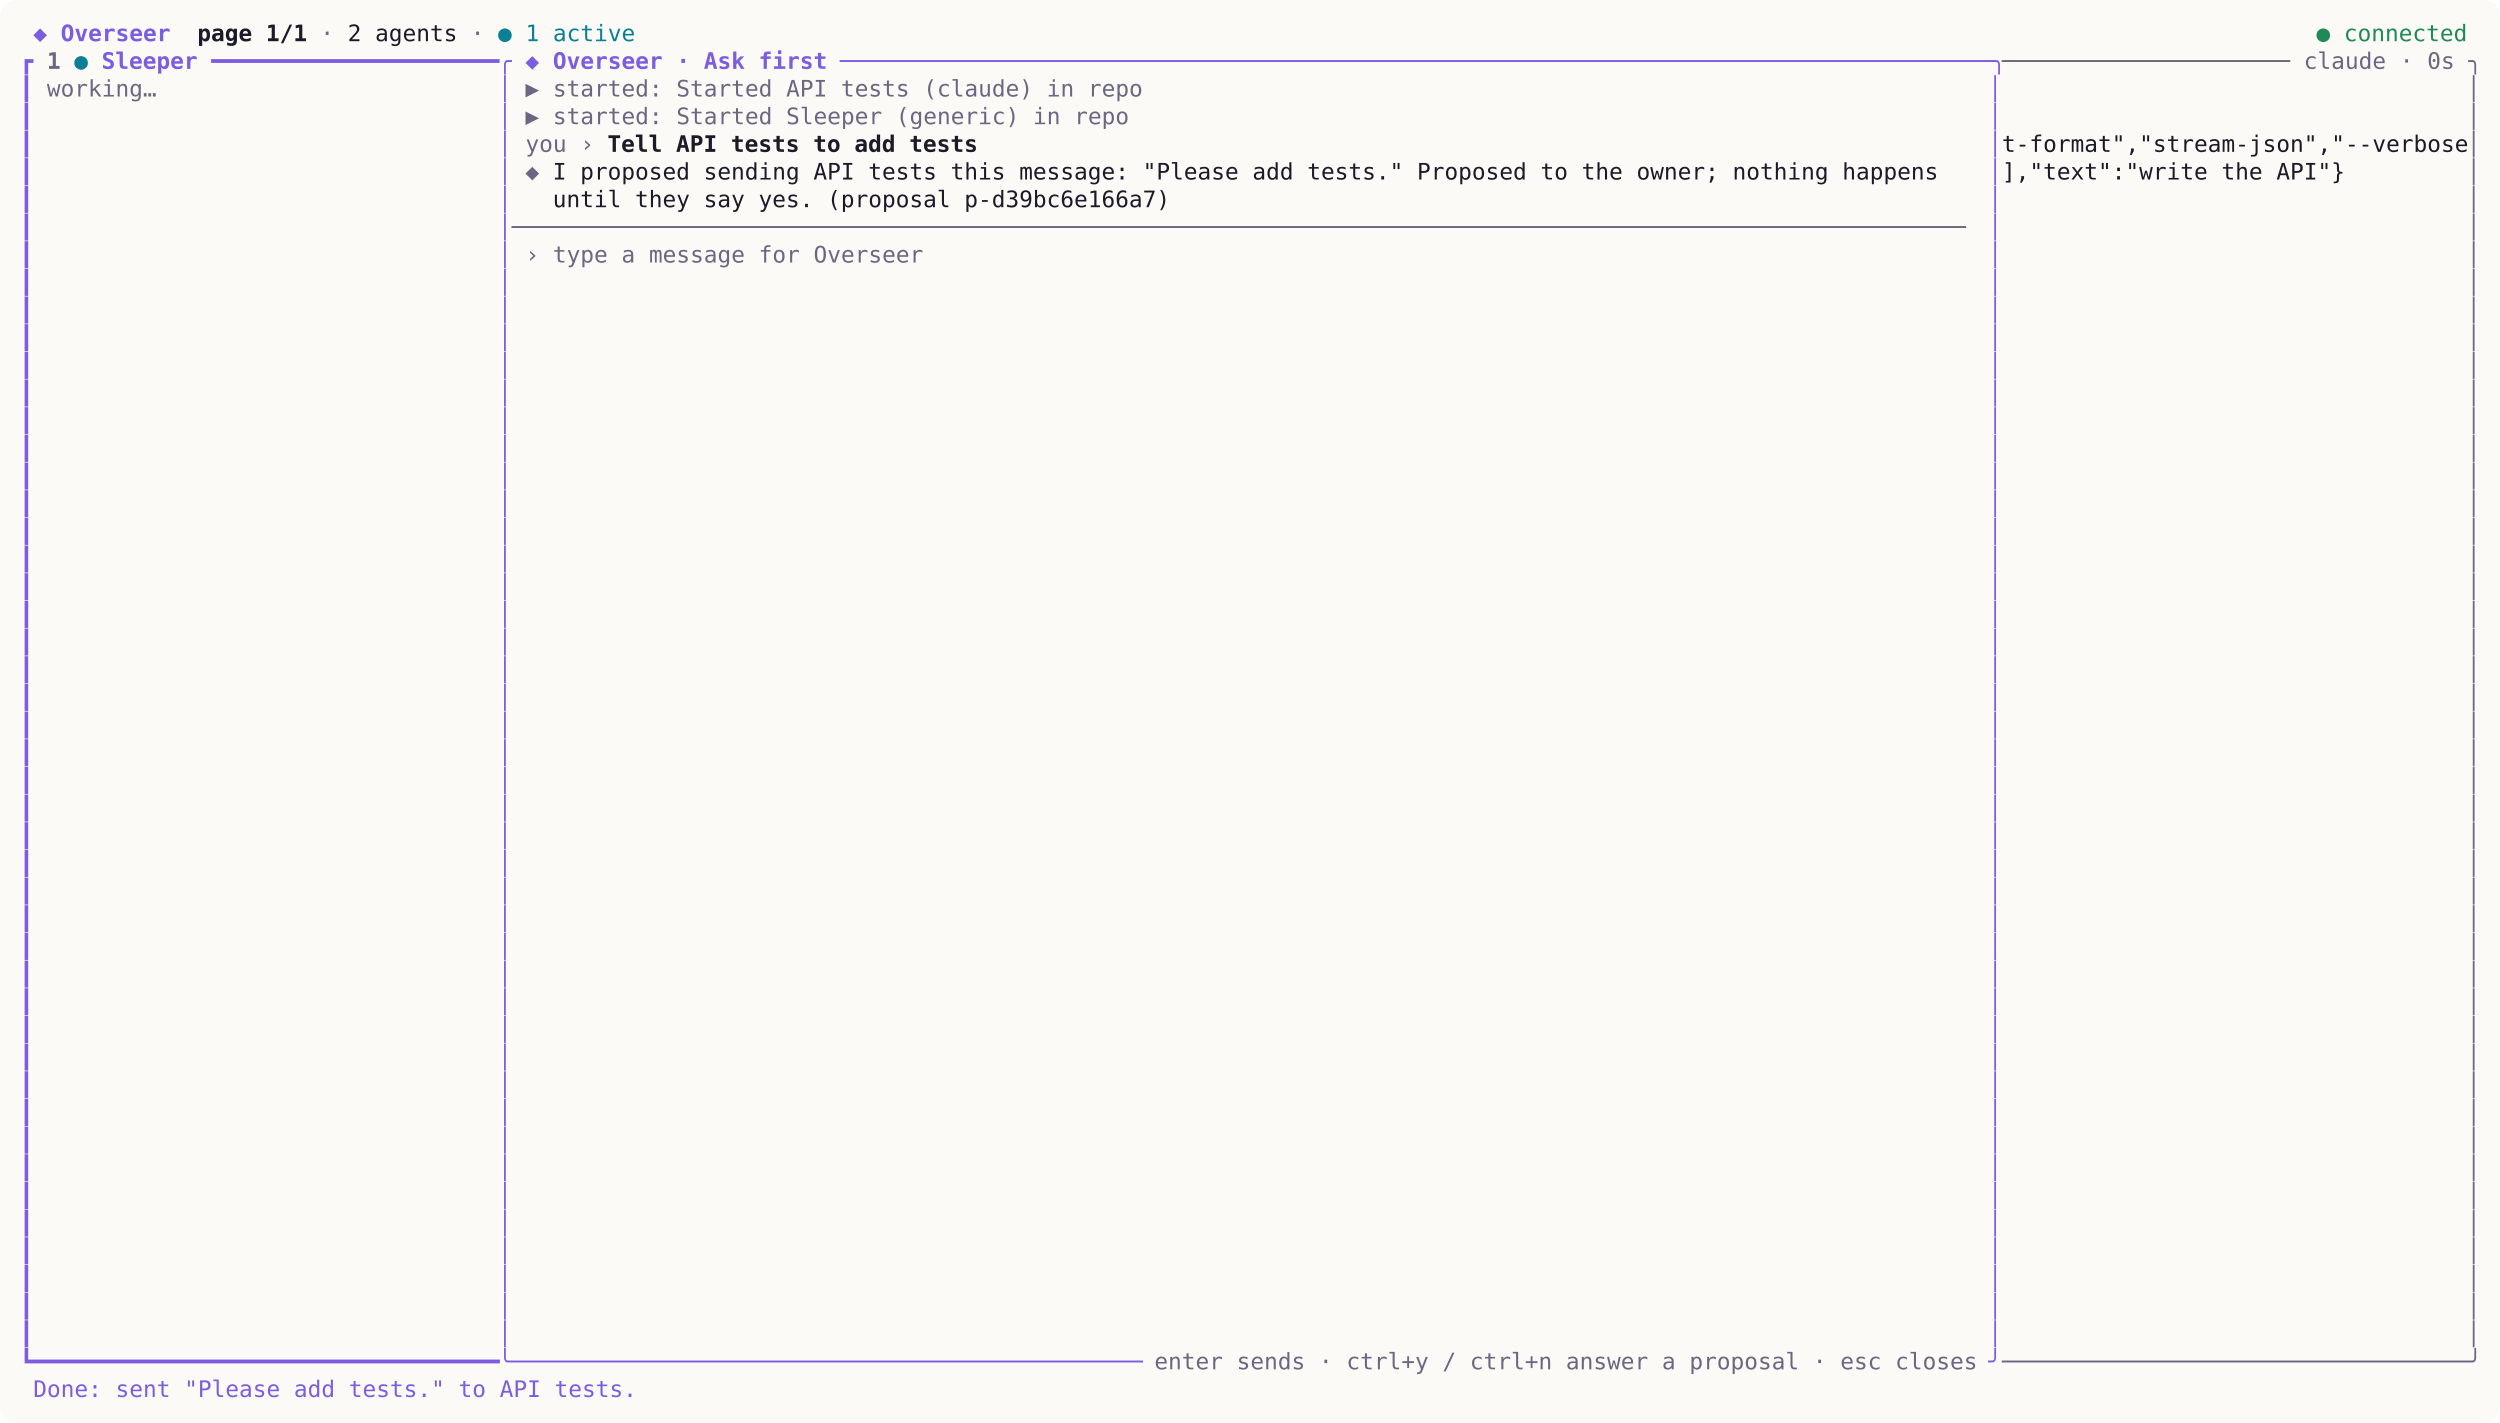
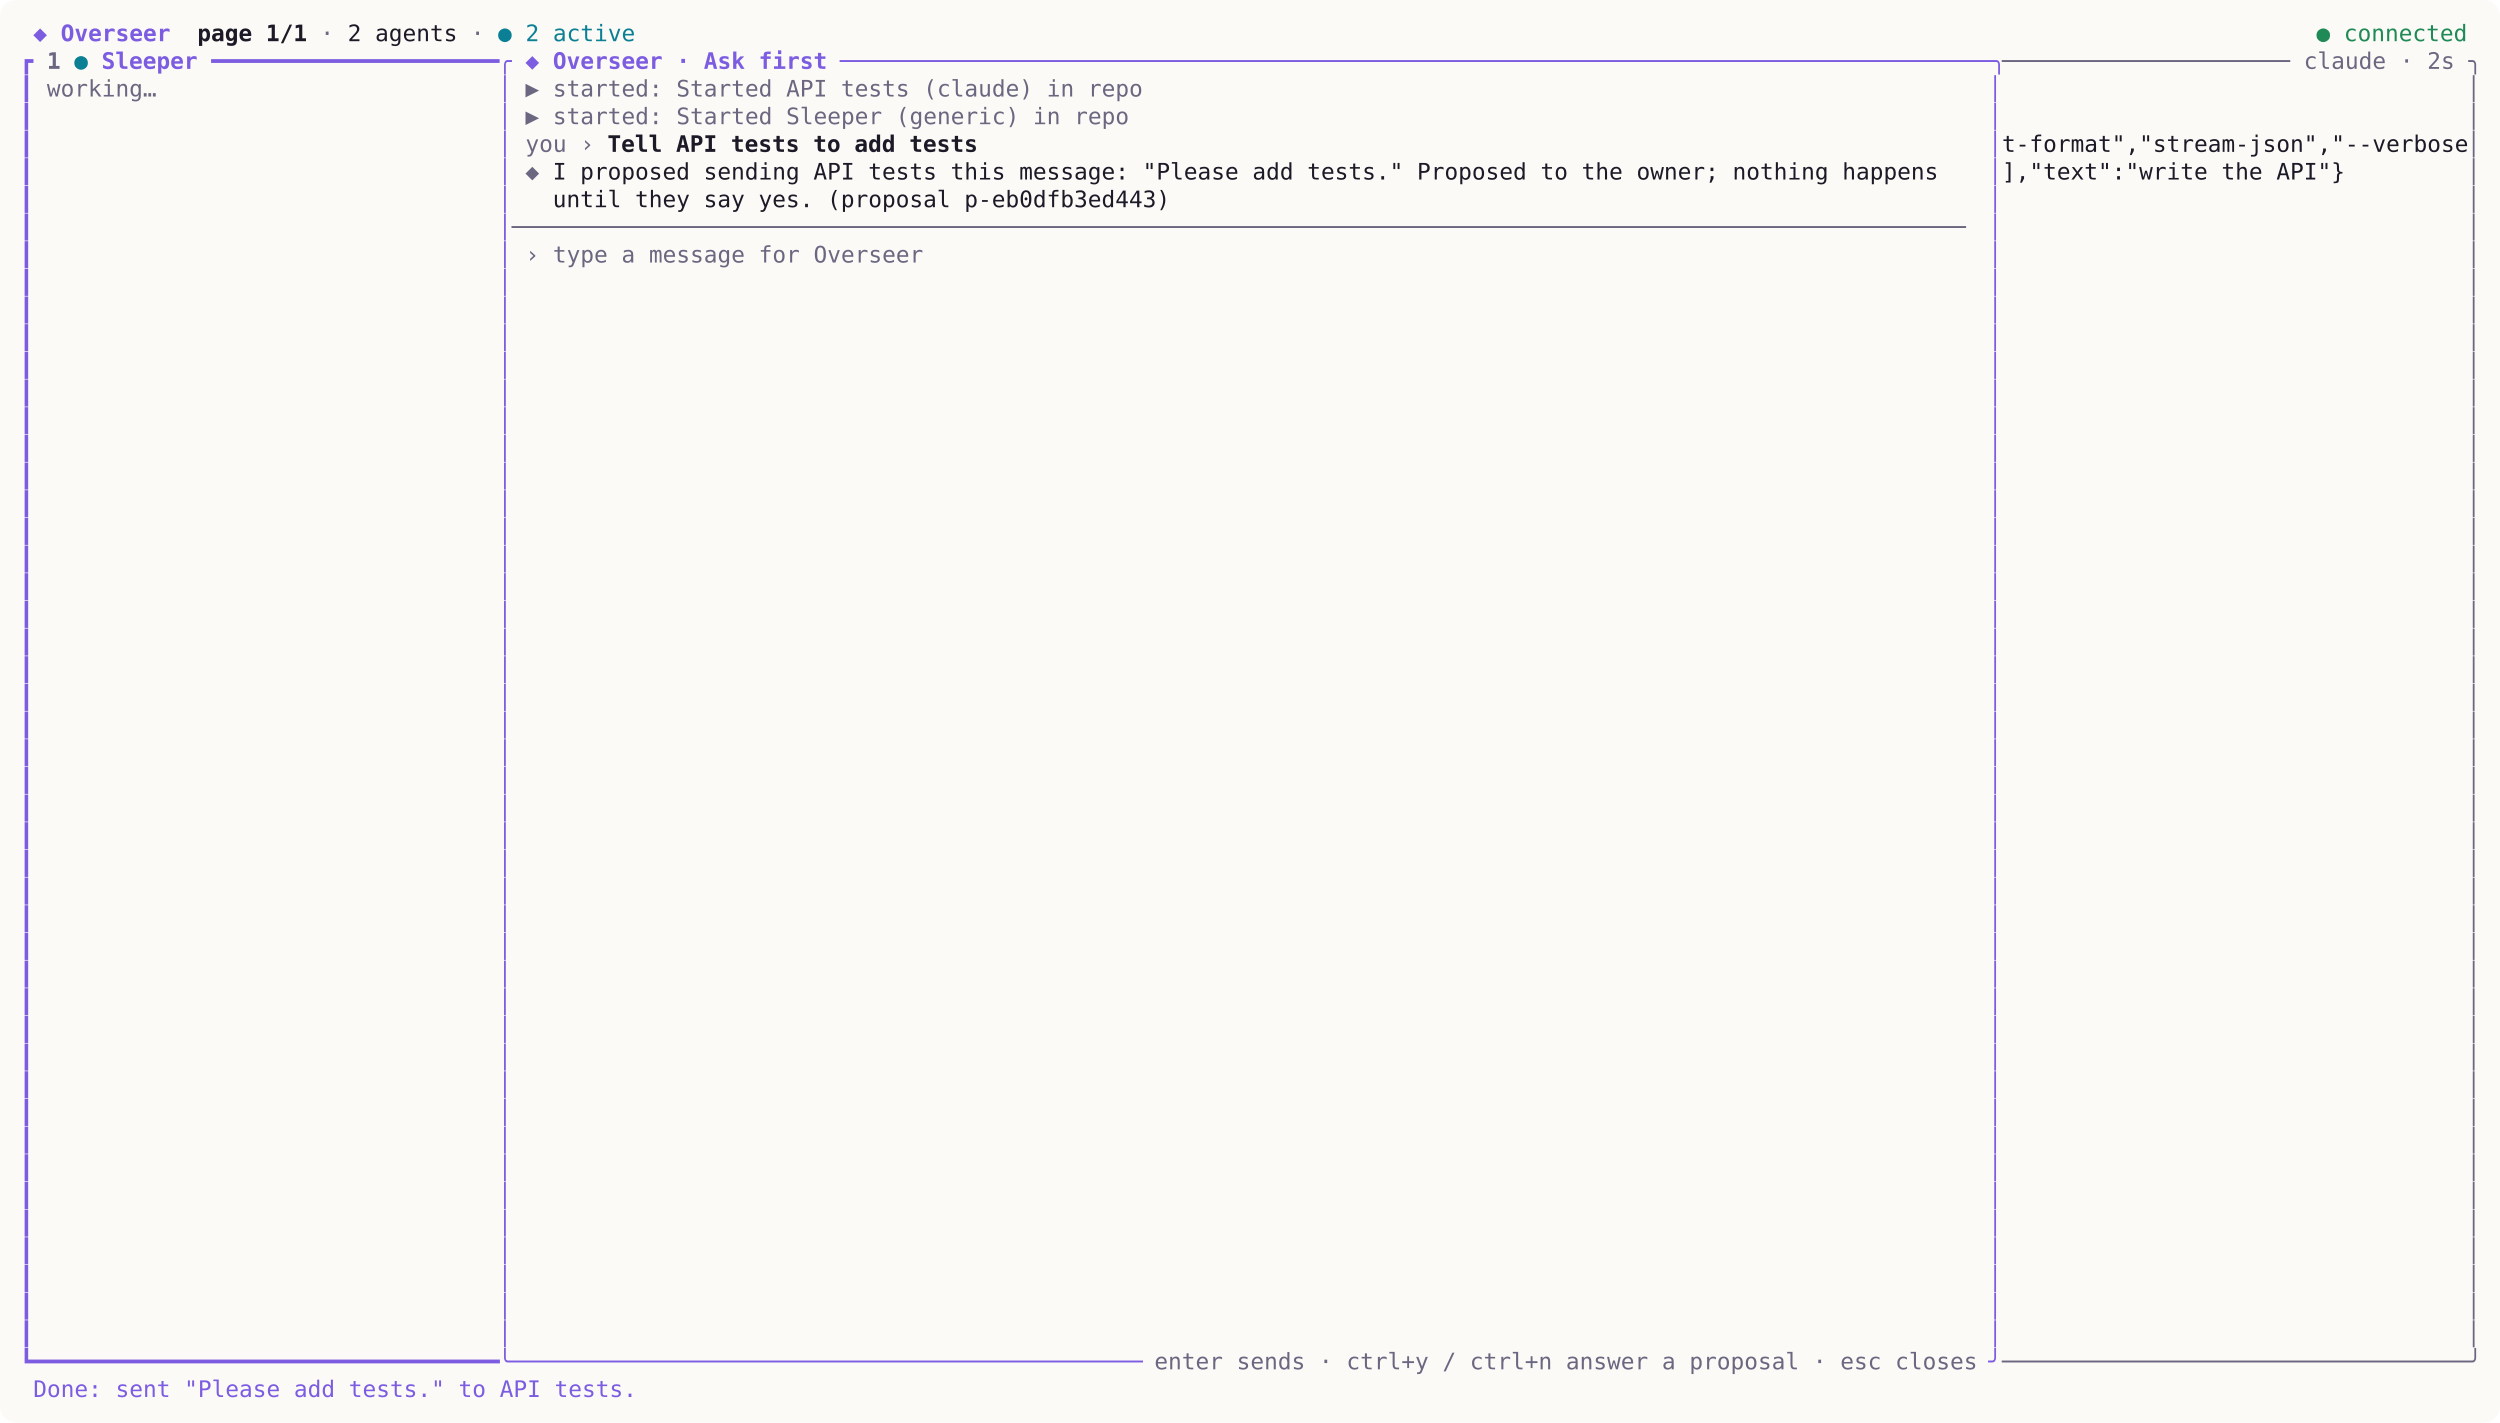
<svg xmlns="http://www.w3.org/2000/svg" width="1536" height="874" viewBox="0 0 1536 874">
  <rect width="100%" height="100%" rx="10" fill="#fbfaf7" />
  <g font-family="ui-monospace, SFMono-Regular, Menlo, monospace" font-size="14">
    <text x="12.0" y="25.3" textLength="100.8" lengthAdjust="spacingAndGlyphs" fill="#7c5ce0" font-weight="700" xml:space="preserve"> ◆ Overseer </text>
    <text x="112.8" y="25.3" textLength="84.0" lengthAdjust="spacingAndGlyphs" fill="#1c1a26" font-weight="700" xml:space="preserve"> page 1/1 </text>
    <text x="196.8" y="25.3" textLength="16.8" lengthAdjust="spacingAndGlyphs" fill="#6b6780" xml:space="preserve">· </text>
    <text x="213.6" y="25.3" textLength="67.2" lengthAdjust="spacingAndGlyphs" fill="#1c1a26" xml:space="preserve">2 agents</text>
    <text x="280.8" y="25.3" textLength="25.2" lengthAdjust="spacingAndGlyphs" fill="#6b6780" xml:space="preserve"> · </text>
-     <text x="306.0" y="25.3" textLength="84.0" lengthAdjust="spacingAndGlyphs" fill="#0b7f93" xml:space="preserve">● 1 active</text>
+     <text x="306.0" y="25.3" textLength="84.0" lengthAdjust="spacingAndGlyphs" fill="#0b7f93" xml:space="preserve">● 2 active</text>
    <text x="1423.2" y="25.3" textLength="100.8" lengthAdjust="spacingAndGlyphs" fill="#1f8a55" xml:space="preserve">● connected </text>
    <text x="12.0" y="42.3" textLength="8.4" lengthAdjust="spacingAndGlyphs" fill="#7c5ce0" font-weight="700" xml:space="preserve">┏</text>
    <text x="20.4" y="42.3" textLength="25.2" lengthAdjust="spacingAndGlyphs" fill="#6b6780" font-weight="700" xml:space="preserve"> 1 </text>
    <text x="45.6" y="42.3" textLength="16.8" lengthAdjust="spacingAndGlyphs" fill="#0b7f93" font-weight="700" xml:space="preserve">● </text>
    <text x="62.4" y="42.3" textLength="243.6" lengthAdjust="spacingAndGlyphs" fill="#7c5ce0" font-weight="700" xml:space="preserve">Sleeper ━━━━━━━━━━━━━━━━━━━━━</text>
    <text x="306.0" y="42.3" textLength="8.4" lengthAdjust="spacingAndGlyphs" fill="#7c5ce0" xml:space="preserve">╭</text>
    <text x="314.4" y="42.3" textLength="201.6" lengthAdjust="spacingAndGlyphs" fill="#7c5ce0" font-weight="700" xml:space="preserve"> ◆ Overseer · Ask first </text>
    <text x="516.0" y="42.3" textLength="714.0" lengthAdjust="spacingAndGlyphs" fill="#7c5ce0" xml:space="preserve">────────────────────────────────────────────────────────────────────────────────────╮</text>
-     <text x="1230.0" y="42.3" textLength="294.0" lengthAdjust="spacingAndGlyphs" fill="#6b6780" xml:space="preserve">───────────────────── claude · 0s ╮</text>
+     <text x="1230.0" y="42.3" textLength="294.0" lengthAdjust="spacingAndGlyphs" fill="#6b6780" xml:space="preserve">───────────────────── claude · 2s ╮</text>
    <text x="12.0" y="59.3" textLength="8.4" lengthAdjust="spacingAndGlyphs" fill="#7c5ce0" font-weight="700" xml:space="preserve">┃</text>
    <text x="28.8" y="59.3" textLength="67.2" lengthAdjust="spacingAndGlyphs" fill="#6b6780" xml:space="preserve">working…</text>
    <text x="306.0" y="59.3" textLength="8.4" lengthAdjust="spacingAndGlyphs" fill="#7c5ce0" xml:space="preserve">│</text>
    <text x="314.4" y="59.3" textLength="386.4" lengthAdjust="spacingAndGlyphs" fill="#6b6780" xml:space="preserve"> ▶ started: Started API tests (claude) in repo</text>
    <text x="1221.6" y="59.3" textLength="8.4" lengthAdjust="spacingAndGlyphs" fill="#7c5ce0" xml:space="preserve">│</text>
    <text x="1515.6" y="59.3" textLength="8.4" lengthAdjust="spacingAndGlyphs" fill="#6b6780" xml:space="preserve">│</text>
    <text x="12.0" y="76.3" textLength="8.4" lengthAdjust="spacingAndGlyphs" fill="#7c5ce0" font-weight="700" xml:space="preserve">┃</text>
    <text x="306.0" y="76.3" textLength="8.4" lengthAdjust="spacingAndGlyphs" fill="#7c5ce0" xml:space="preserve">│</text>
    <text x="314.4" y="76.3" textLength="378.0" lengthAdjust="spacingAndGlyphs" fill="#6b6780" xml:space="preserve"> ▶ started: Started Sleeper (generic) in repo</text>
    <text x="1221.6" y="76.3" textLength="8.4" lengthAdjust="spacingAndGlyphs" fill="#7c5ce0" xml:space="preserve">│</text>
    <text x="1515.6" y="76.3" textLength="8.4" lengthAdjust="spacingAndGlyphs" fill="#6b6780" xml:space="preserve">│</text>
    <text x="12.0" y="93.3" textLength="8.4" lengthAdjust="spacingAndGlyphs" fill="#7c5ce0" font-weight="700" xml:space="preserve">┃</text>
    <text x="306.0" y="93.3" textLength="8.4" lengthAdjust="spacingAndGlyphs" fill="#7c5ce0" xml:space="preserve">│</text>
    <text x="314.4" y="93.3" textLength="58.8" lengthAdjust="spacingAndGlyphs" fill="#6b6780" xml:space="preserve"> you › </text>
    <text x="373.2" y="93.3" textLength="226.8" lengthAdjust="spacingAndGlyphs" fill="#1c1a26" font-weight="700" xml:space="preserve">Tell API tests to add tests</text>
    <text x="1221.6" y="93.3" textLength="8.4" lengthAdjust="spacingAndGlyphs" fill="#7c5ce0" xml:space="preserve">│</text>
    <text x="1230.0" y="93.3" textLength="285.6" lengthAdjust="spacingAndGlyphs" fill="#1c1a26" xml:space="preserve">t-format","stream-json","--verbose</text>
    <text x="1515.6" y="93.3" textLength="8.4" lengthAdjust="spacingAndGlyphs" fill="#6b6780" xml:space="preserve">│</text>
    <text x="12.0" y="110.3" textLength="8.4" lengthAdjust="spacingAndGlyphs" fill="#7c5ce0" font-weight="700" xml:space="preserve">┃</text>
    <text x="306.0" y="110.3" textLength="8.4" lengthAdjust="spacingAndGlyphs" fill="#7c5ce0" xml:space="preserve">│</text>
    <text x="314.4" y="110.3" textLength="25.2" lengthAdjust="spacingAndGlyphs" fill="#6b6780" xml:space="preserve"> ◆ </text>
    <text x="339.6" y="110.3" textLength="882.0" lengthAdjust="spacingAndGlyphs" fill="#1c1a26" xml:space="preserve">I proposed sending API tests this message: "Please add tests." Proposed to the owner; nothing happens    </text>
    <text x="1221.6" y="110.3" textLength="8.4" lengthAdjust="spacingAndGlyphs" fill="#7c5ce0" xml:space="preserve">│</text>
    <text x="1230.0" y="110.3" textLength="285.6" lengthAdjust="spacingAndGlyphs" fill="#1c1a26" xml:space="preserve">],"text":"write the API"}         </text>
    <text x="1515.6" y="110.3" textLength="8.4" lengthAdjust="spacingAndGlyphs" fill="#6b6780" xml:space="preserve">│</text>
    <text x="12.0" y="127.3" textLength="8.4" lengthAdjust="spacingAndGlyphs" fill="#7c5ce0" font-weight="700" xml:space="preserve">┃</text>
    <text x="306.0" y="127.3" textLength="8.4" lengthAdjust="spacingAndGlyphs" fill="#7c5ce0" xml:space="preserve">│</text>
-     <text x="339.6" y="127.3" textLength="882.0" lengthAdjust="spacingAndGlyphs" fill="#1c1a26" xml:space="preserve">until they say yes. (proposal p-d39bc6e166a7)                                                            </text>
+     <text x="339.6" y="127.3" textLength="882.0" lengthAdjust="spacingAndGlyphs" fill="#1c1a26" xml:space="preserve">until they say yes. (proposal p-eb0dfb3ed443)                                                            </text>
    <text x="1221.6" y="127.3" textLength="8.4" lengthAdjust="spacingAndGlyphs" fill="#7c5ce0" xml:space="preserve">│</text>
    <text x="1515.6" y="127.3" textLength="8.4" lengthAdjust="spacingAndGlyphs" fill="#6b6780" xml:space="preserve">│</text>
    <text x="12.0" y="144.3" textLength="8.4" lengthAdjust="spacingAndGlyphs" fill="#7c5ce0" font-weight="700" xml:space="preserve">┃</text>
    <text x="306.0" y="144.3" textLength="8.4" lengthAdjust="spacingAndGlyphs" fill="#7c5ce0" xml:space="preserve">│</text>
    <text x="314.4" y="144.3" textLength="890.4" lengthAdjust="spacingAndGlyphs" fill="#6b6780" xml:space="preserve">──────────────────────────────────────────────────────────────────────────────────────────────────────────</text>
    <text x="1221.6" y="144.3" textLength="8.4" lengthAdjust="spacingAndGlyphs" fill="#7c5ce0" xml:space="preserve">│</text>
    <text x="1515.6" y="144.3" textLength="8.4" lengthAdjust="spacingAndGlyphs" fill="#6b6780" xml:space="preserve">│</text>
    <text x="12.0" y="161.3" textLength="8.4" lengthAdjust="spacingAndGlyphs" fill="#7c5ce0" font-weight="700" xml:space="preserve">┃</text>
    <text x="306.0" y="161.3" textLength="8.4" lengthAdjust="spacingAndGlyphs" fill="#7c5ce0" xml:space="preserve">│</text>
    <text x="314.4" y="161.3" textLength="252.0" lengthAdjust="spacingAndGlyphs" fill="#6b6780" xml:space="preserve"> › type a message for Overseer</text>
    <text x="1221.6" y="161.3" textLength="8.4" lengthAdjust="spacingAndGlyphs" fill="#7c5ce0" xml:space="preserve">│</text>
    <text x="1515.6" y="161.3" textLength="8.4" lengthAdjust="spacingAndGlyphs" fill="#6b6780" xml:space="preserve">│</text>
    <text x="12.0" y="178.3" textLength="8.4" lengthAdjust="spacingAndGlyphs" fill="#7c5ce0" font-weight="700" xml:space="preserve">┃</text>
    <text x="306.0" y="178.3" textLength="8.4" lengthAdjust="spacingAndGlyphs" fill="#7c5ce0" xml:space="preserve">│</text>
    <text x="1221.6" y="178.3" textLength="8.4" lengthAdjust="spacingAndGlyphs" fill="#7c5ce0" xml:space="preserve">│</text>
    <text x="1515.6" y="178.3" textLength="8.4" lengthAdjust="spacingAndGlyphs" fill="#6b6780" xml:space="preserve">│</text>
    <text x="12.0" y="195.3" textLength="8.4" lengthAdjust="spacingAndGlyphs" fill="#7c5ce0" font-weight="700" xml:space="preserve">┃</text>
    <text x="306.0" y="195.3" textLength="8.4" lengthAdjust="spacingAndGlyphs" fill="#7c5ce0" xml:space="preserve">│</text>
    <text x="1221.6" y="195.3" textLength="8.4" lengthAdjust="spacingAndGlyphs" fill="#7c5ce0" xml:space="preserve">│</text>
    <text x="1515.6" y="195.3" textLength="8.4" lengthAdjust="spacingAndGlyphs" fill="#6b6780" xml:space="preserve">│</text>
    <text x="12.0" y="212.3" textLength="8.4" lengthAdjust="spacingAndGlyphs" fill="#7c5ce0" font-weight="700" xml:space="preserve">┃</text>
    <text x="306.0" y="212.3" textLength="8.4" lengthAdjust="spacingAndGlyphs" fill="#7c5ce0" xml:space="preserve">│</text>
    <text x="1221.6" y="212.3" textLength="8.4" lengthAdjust="spacingAndGlyphs" fill="#7c5ce0" xml:space="preserve">│</text>
    <text x="1515.6" y="212.3" textLength="8.4" lengthAdjust="spacingAndGlyphs" fill="#6b6780" xml:space="preserve">│</text>
    <text x="12.0" y="229.3" textLength="8.4" lengthAdjust="spacingAndGlyphs" fill="#7c5ce0" font-weight="700" xml:space="preserve">┃</text>
    <text x="306.0" y="229.3" textLength="8.4" lengthAdjust="spacingAndGlyphs" fill="#7c5ce0" xml:space="preserve">│</text>
    <text x="1221.6" y="229.3" textLength="8.4" lengthAdjust="spacingAndGlyphs" fill="#7c5ce0" xml:space="preserve">│</text>
    <text x="1515.6" y="229.3" textLength="8.4" lengthAdjust="spacingAndGlyphs" fill="#6b6780" xml:space="preserve">│</text>
    <text x="12.0" y="246.3" textLength="8.4" lengthAdjust="spacingAndGlyphs" fill="#7c5ce0" font-weight="700" xml:space="preserve">┃</text>
    <text x="306.0" y="246.3" textLength="8.4" lengthAdjust="spacingAndGlyphs" fill="#7c5ce0" xml:space="preserve">│</text>
    <text x="1221.6" y="246.3" textLength="8.4" lengthAdjust="spacingAndGlyphs" fill="#7c5ce0" xml:space="preserve">│</text>
    <text x="1515.6" y="246.3" textLength="8.4" lengthAdjust="spacingAndGlyphs" fill="#6b6780" xml:space="preserve">│</text>
    <text x="12.0" y="263.3" textLength="8.4" lengthAdjust="spacingAndGlyphs" fill="#7c5ce0" font-weight="700" xml:space="preserve">┃</text>
    <text x="306.0" y="263.3" textLength="8.4" lengthAdjust="spacingAndGlyphs" fill="#7c5ce0" xml:space="preserve">│</text>
    <text x="1221.6" y="263.3" textLength="8.4" lengthAdjust="spacingAndGlyphs" fill="#7c5ce0" xml:space="preserve">│</text>
    <text x="1515.6" y="263.3" textLength="8.4" lengthAdjust="spacingAndGlyphs" fill="#6b6780" xml:space="preserve">│</text>
    <text x="12.0" y="280.3" textLength="8.4" lengthAdjust="spacingAndGlyphs" fill="#7c5ce0" font-weight="700" xml:space="preserve">┃</text>
    <text x="306.0" y="280.3" textLength="8.4" lengthAdjust="spacingAndGlyphs" fill="#7c5ce0" xml:space="preserve">│</text>
    <text x="1221.6" y="280.3" textLength="8.4" lengthAdjust="spacingAndGlyphs" fill="#7c5ce0" xml:space="preserve">│</text>
    <text x="1515.6" y="280.3" textLength="8.4" lengthAdjust="spacingAndGlyphs" fill="#6b6780" xml:space="preserve">│</text>
    <text x="12.0" y="297.3" textLength="8.4" lengthAdjust="spacingAndGlyphs" fill="#7c5ce0" font-weight="700" xml:space="preserve">┃</text>
    <text x="306.0" y="297.3" textLength="8.4" lengthAdjust="spacingAndGlyphs" fill="#7c5ce0" xml:space="preserve">│</text>
    <text x="1221.6" y="297.3" textLength="8.4" lengthAdjust="spacingAndGlyphs" fill="#7c5ce0" xml:space="preserve">│</text>
    <text x="1515.6" y="297.3" textLength="8.4" lengthAdjust="spacingAndGlyphs" fill="#6b6780" xml:space="preserve">│</text>
    <text x="12.0" y="314.3" textLength="8.4" lengthAdjust="spacingAndGlyphs" fill="#7c5ce0" font-weight="700" xml:space="preserve">┃</text>
    <text x="306.0" y="314.3" textLength="8.4" lengthAdjust="spacingAndGlyphs" fill="#7c5ce0" xml:space="preserve">│</text>
    <text x="1221.6" y="314.3" textLength="8.4" lengthAdjust="spacingAndGlyphs" fill="#7c5ce0" xml:space="preserve">│</text>
    <text x="1515.6" y="314.3" textLength="8.4" lengthAdjust="spacingAndGlyphs" fill="#6b6780" xml:space="preserve">│</text>
    <text x="12.0" y="331.3" textLength="8.4" lengthAdjust="spacingAndGlyphs" fill="#7c5ce0" font-weight="700" xml:space="preserve">┃</text>
    <text x="306.0" y="331.3" textLength="8.4" lengthAdjust="spacingAndGlyphs" fill="#7c5ce0" xml:space="preserve">│</text>
    <text x="1221.6" y="331.3" textLength="8.4" lengthAdjust="spacingAndGlyphs" fill="#7c5ce0" xml:space="preserve">│</text>
    <text x="1515.6" y="331.3" textLength="8.4" lengthAdjust="spacingAndGlyphs" fill="#6b6780" xml:space="preserve">│</text>
    <text x="12.0" y="348.3" textLength="8.4" lengthAdjust="spacingAndGlyphs" fill="#7c5ce0" font-weight="700" xml:space="preserve">┃</text>
    <text x="306.0" y="348.3" textLength="8.4" lengthAdjust="spacingAndGlyphs" fill="#7c5ce0" xml:space="preserve">│</text>
    <text x="1221.6" y="348.3" textLength="8.4" lengthAdjust="spacingAndGlyphs" fill="#7c5ce0" xml:space="preserve">│</text>
    <text x="1515.6" y="348.3" textLength="8.4" lengthAdjust="spacingAndGlyphs" fill="#6b6780" xml:space="preserve">│</text>
    <text x="12.0" y="365.3" textLength="8.4" lengthAdjust="spacingAndGlyphs" fill="#7c5ce0" font-weight="700" xml:space="preserve">┃</text>
    <text x="306.0" y="365.3" textLength="8.4" lengthAdjust="spacingAndGlyphs" fill="#7c5ce0" xml:space="preserve">│</text>
    <text x="1221.6" y="365.3" textLength="8.4" lengthAdjust="spacingAndGlyphs" fill="#7c5ce0" xml:space="preserve">│</text>
    <text x="1515.6" y="365.3" textLength="8.4" lengthAdjust="spacingAndGlyphs" fill="#6b6780" xml:space="preserve">│</text>
    <text x="12.0" y="382.3" textLength="8.4" lengthAdjust="spacingAndGlyphs" fill="#7c5ce0" font-weight="700" xml:space="preserve">┃</text>
    <text x="306.0" y="382.3" textLength="8.4" lengthAdjust="spacingAndGlyphs" fill="#7c5ce0" xml:space="preserve">│</text>
    <text x="1221.6" y="382.3" textLength="8.4" lengthAdjust="spacingAndGlyphs" fill="#7c5ce0" xml:space="preserve">│</text>
    <text x="1515.6" y="382.3" textLength="8.4" lengthAdjust="spacingAndGlyphs" fill="#6b6780" xml:space="preserve">│</text>
    <text x="12.0" y="399.3" textLength="8.4" lengthAdjust="spacingAndGlyphs" fill="#7c5ce0" font-weight="700" xml:space="preserve">┃</text>
    <text x="306.0" y="399.3" textLength="8.4" lengthAdjust="spacingAndGlyphs" fill="#7c5ce0" xml:space="preserve">│</text>
    <text x="1221.6" y="399.3" textLength="8.4" lengthAdjust="spacingAndGlyphs" fill="#7c5ce0" xml:space="preserve">│</text>
    <text x="1515.6" y="399.3" textLength="8.4" lengthAdjust="spacingAndGlyphs" fill="#6b6780" xml:space="preserve">│</text>
    <text x="12.0" y="416.3" textLength="8.4" lengthAdjust="spacingAndGlyphs" fill="#7c5ce0" font-weight="700" xml:space="preserve">┃</text>
    <text x="306.0" y="416.3" textLength="8.4" lengthAdjust="spacingAndGlyphs" fill="#7c5ce0" xml:space="preserve">│</text>
    <text x="1221.6" y="416.3" textLength="8.4" lengthAdjust="spacingAndGlyphs" fill="#7c5ce0" xml:space="preserve">│</text>
    <text x="1515.6" y="416.3" textLength="8.4" lengthAdjust="spacingAndGlyphs" fill="#6b6780" xml:space="preserve">│</text>
    <text x="12.0" y="433.3" textLength="8.4" lengthAdjust="spacingAndGlyphs" fill="#7c5ce0" font-weight="700" xml:space="preserve">┃</text>
    <text x="306.0" y="433.3" textLength="8.4" lengthAdjust="spacingAndGlyphs" fill="#7c5ce0" xml:space="preserve">│</text>
    <text x="1221.6" y="433.3" textLength="8.4" lengthAdjust="spacingAndGlyphs" fill="#7c5ce0" xml:space="preserve">│</text>
    <text x="1515.6" y="433.3" textLength="8.4" lengthAdjust="spacingAndGlyphs" fill="#6b6780" xml:space="preserve">│</text>
    <text x="12.0" y="450.3" textLength="8.4" lengthAdjust="spacingAndGlyphs" fill="#7c5ce0" font-weight="700" xml:space="preserve">┃</text>
    <text x="306.0" y="450.3" textLength="8.4" lengthAdjust="spacingAndGlyphs" fill="#7c5ce0" xml:space="preserve">│</text>
    <text x="1221.6" y="450.3" textLength="8.4" lengthAdjust="spacingAndGlyphs" fill="#7c5ce0" xml:space="preserve">│</text>
    <text x="1515.6" y="450.3" textLength="8.4" lengthAdjust="spacingAndGlyphs" fill="#6b6780" xml:space="preserve">│</text>
    <text x="12.0" y="467.3" textLength="8.4" lengthAdjust="spacingAndGlyphs" fill="#7c5ce0" font-weight="700" xml:space="preserve">┃</text>
    <text x="306.0" y="467.3" textLength="8.4" lengthAdjust="spacingAndGlyphs" fill="#7c5ce0" xml:space="preserve">│</text>
    <text x="1221.6" y="467.3" textLength="8.4" lengthAdjust="spacingAndGlyphs" fill="#7c5ce0" xml:space="preserve">│</text>
    <text x="1515.6" y="467.3" textLength="8.4" lengthAdjust="spacingAndGlyphs" fill="#6b6780" xml:space="preserve">│</text>
    <text x="12.0" y="484.3" textLength="8.4" lengthAdjust="spacingAndGlyphs" fill="#7c5ce0" font-weight="700" xml:space="preserve">┃</text>
    <text x="306.0" y="484.3" textLength="8.4" lengthAdjust="spacingAndGlyphs" fill="#7c5ce0" xml:space="preserve">│</text>
    <text x="1221.6" y="484.3" textLength="8.4" lengthAdjust="spacingAndGlyphs" fill="#7c5ce0" xml:space="preserve">│</text>
    <text x="1515.6" y="484.3" textLength="8.4" lengthAdjust="spacingAndGlyphs" fill="#6b6780" xml:space="preserve">│</text>
    <text x="12.0" y="501.3" textLength="8.4" lengthAdjust="spacingAndGlyphs" fill="#7c5ce0" font-weight="700" xml:space="preserve">┃</text>
    <text x="306.0" y="501.3" textLength="8.4" lengthAdjust="spacingAndGlyphs" fill="#7c5ce0" xml:space="preserve">│</text>
    <text x="1221.6" y="501.3" textLength="8.4" lengthAdjust="spacingAndGlyphs" fill="#7c5ce0" xml:space="preserve">│</text>
    <text x="1515.6" y="501.3" textLength="8.4" lengthAdjust="spacingAndGlyphs" fill="#6b6780" xml:space="preserve">│</text>
    <text x="12.0" y="518.3" textLength="8.4" lengthAdjust="spacingAndGlyphs" fill="#7c5ce0" font-weight="700" xml:space="preserve">┃</text>
    <text x="306.0" y="518.3" textLength="8.4" lengthAdjust="spacingAndGlyphs" fill="#7c5ce0" xml:space="preserve">│</text>
    <text x="1221.6" y="518.3" textLength="8.4" lengthAdjust="spacingAndGlyphs" fill="#7c5ce0" xml:space="preserve">│</text>
    <text x="1515.6" y="518.3" textLength="8.4" lengthAdjust="spacingAndGlyphs" fill="#6b6780" xml:space="preserve">│</text>
    <text x="12.0" y="535.3" textLength="8.4" lengthAdjust="spacingAndGlyphs" fill="#7c5ce0" font-weight="700" xml:space="preserve">┃</text>
    <text x="306.0" y="535.3" textLength="8.4" lengthAdjust="spacingAndGlyphs" fill="#7c5ce0" xml:space="preserve">│</text>
    <text x="1221.6" y="535.3" textLength="8.4" lengthAdjust="spacingAndGlyphs" fill="#7c5ce0" xml:space="preserve">│</text>
    <text x="1515.6" y="535.3" textLength="8.4" lengthAdjust="spacingAndGlyphs" fill="#6b6780" xml:space="preserve">│</text>
    <text x="12.0" y="552.3" textLength="8.4" lengthAdjust="spacingAndGlyphs" fill="#7c5ce0" font-weight="700" xml:space="preserve">┃</text>
    <text x="306.0" y="552.3" textLength="8.4" lengthAdjust="spacingAndGlyphs" fill="#7c5ce0" xml:space="preserve">│</text>
    <text x="1221.6" y="552.3" textLength="8.4" lengthAdjust="spacingAndGlyphs" fill="#7c5ce0" xml:space="preserve">│</text>
    <text x="1515.6" y="552.3" textLength="8.4" lengthAdjust="spacingAndGlyphs" fill="#6b6780" xml:space="preserve">│</text>
    <text x="12.0" y="569.3" textLength="8.4" lengthAdjust="spacingAndGlyphs" fill="#7c5ce0" font-weight="700" xml:space="preserve">┃</text>
    <text x="306.0" y="569.3" textLength="8.4" lengthAdjust="spacingAndGlyphs" fill="#7c5ce0" xml:space="preserve">│</text>
    <text x="1221.6" y="569.3" textLength="8.4" lengthAdjust="spacingAndGlyphs" fill="#7c5ce0" xml:space="preserve">│</text>
    <text x="1515.6" y="569.3" textLength="8.4" lengthAdjust="spacingAndGlyphs" fill="#6b6780" xml:space="preserve">│</text>
    <text x="12.0" y="586.3" textLength="8.4" lengthAdjust="spacingAndGlyphs" fill="#7c5ce0" font-weight="700" xml:space="preserve">┃</text>
    <text x="306.0" y="586.3" textLength="8.4" lengthAdjust="spacingAndGlyphs" fill="#7c5ce0" xml:space="preserve">│</text>
    <text x="1221.6" y="586.3" textLength="8.4" lengthAdjust="spacingAndGlyphs" fill="#7c5ce0" xml:space="preserve">│</text>
    <text x="1515.6" y="586.3" textLength="8.4" lengthAdjust="spacingAndGlyphs" fill="#6b6780" xml:space="preserve">│</text>
    <text x="12.0" y="603.3" textLength="8.4" lengthAdjust="spacingAndGlyphs" fill="#7c5ce0" font-weight="700" xml:space="preserve">┃</text>
    <text x="306.0" y="603.3" textLength="8.4" lengthAdjust="spacingAndGlyphs" fill="#7c5ce0" xml:space="preserve">│</text>
    <text x="1221.6" y="603.3" textLength="8.4" lengthAdjust="spacingAndGlyphs" fill="#7c5ce0" xml:space="preserve">│</text>
    <text x="1515.6" y="603.3" textLength="8.4" lengthAdjust="spacingAndGlyphs" fill="#6b6780" xml:space="preserve">│</text>
    <text x="12.0" y="620.3" textLength="8.4" lengthAdjust="spacingAndGlyphs" fill="#7c5ce0" font-weight="700" xml:space="preserve">┃</text>
    <text x="306.0" y="620.3" textLength="8.4" lengthAdjust="spacingAndGlyphs" fill="#7c5ce0" xml:space="preserve">│</text>
    <text x="1221.6" y="620.3" textLength="8.4" lengthAdjust="spacingAndGlyphs" fill="#7c5ce0" xml:space="preserve">│</text>
    <text x="1515.6" y="620.3" textLength="8.4" lengthAdjust="spacingAndGlyphs" fill="#6b6780" xml:space="preserve">│</text>
    <text x="12.0" y="637.3" textLength="8.4" lengthAdjust="spacingAndGlyphs" fill="#7c5ce0" font-weight="700" xml:space="preserve">┃</text>
    <text x="306.0" y="637.3" textLength="8.4" lengthAdjust="spacingAndGlyphs" fill="#7c5ce0" xml:space="preserve">│</text>
    <text x="1221.6" y="637.3" textLength="8.4" lengthAdjust="spacingAndGlyphs" fill="#7c5ce0" xml:space="preserve">│</text>
    <text x="1515.6" y="637.3" textLength="8.4" lengthAdjust="spacingAndGlyphs" fill="#6b6780" xml:space="preserve">│</text>
    <text x="12.0" y="654.3" textLength="8.4" lengthAdjust="spacingAndGlyphs" fill="#7c5ce0" font-weight="700" xml:space="preserve">┃</text>
    <text x="306.0" y="654.3" textLength="8.4" lengthAdjust="spacingAndGlyphs" fill="#7c5ce0" xml:space="preserve">│</text>
    <text x="1221.6" y="654.3" textLength="8.4" lengthAdjust="spacingAndGlyphs" fill="#7c5ce0" xml:space="preserve">│</text>
    <text x="1515.6" y="654.3" textLength="8.4" lengthAdjust="spacingAndGlyphs" fill="#6b6780" xml:space="preserve">│</text>
    <text x="12.0" y="671.3" textLength="8.4" lengthAdjust="spacingAndGlyphs" fill="#7c5ce0" font-weight="700" xml:space="preserve">┃</text>
    <text x="306.0" y="671.3" textLength="8.4" lengthAdjust="spacingAndGlyphs" fill="#7c5ce0" xml:space="preserve">│</text>
    <text x="1221.6" y="671.3" textLength="8.4" lengthAdjust="spacingAndGlyphs" fill="#7c5ce0" xml:space="preserve">│</text>
    <text x="1515.6" y="671.3" textLength="8.4" lengthAdjust="spacingAndGlyphs" fill="#6b6780" xml:space="preserve">│</text>
    <text x="12.0" y="688.3" textLength="8.4" lengthAdjust="spacingAndGlyphs" fill="#7c5ce0" font-weight="700" xml:space="preserve">┃</text>
    <text x="306.0" y="688.3" textLength="8.4" lengthAdjust="spacingAndGlyphs" fill="#7c5ce0" xml:space="preserve">│</text>
    <text x="1221.6" y="688.3" textLength="8.4" lengthAdjust="spacingAndGlyphs" fill="#7c5ce0" xml:space="preserve">│</text>
    <text x="1515.6" y="688.3" textLength="8.4" lengthAdjust="spacingAndGlyphs" fill="#6b6780" xml:space="preserve">│</text>
    <text x="12.0" y="705.3" textLength="8.4" lengthAdjust="spacingAndGlyphs" fill="#7c5ce0" font-weight="700" xml:space="preserve">┃</text>
    <text x="306.0" y="705.3" textLength="8.4" lengthAdjust="spacingAndGlyphs" fill="#7c5ce0" xml:space="preserve">│</text>
    <text x="1221.6" y="705.3" textLength="8.4" lengthAdjust="spacingAndGlyphs" fill="#7c5ce0" xml:space="preserve">│</text>
    <text x="1515.6" y="705.3" textLength="8.4" lengthAdjust="spacingAndGlyphs" fill="#6b6780" xml:space="preserve">│</text>
    <text x="12.0" y="722.3" textLength="8.4" lengthAdjust="spacingAndGlyphs" fill="#7c5ce0" font-weight="700" xml:space="preserve">┃</text>
    <text x="306.0" y="722.3" textLength="8.4" lengthAdjust="spacingAndGlyphs" fill="#7c5ce0" xml:space="preserve">│</text>
    <text x="1221.6" y="722.3" textLength="8.4" lengthAdjust="spacingAndGlyphs" fill="#7c5ce0" xml:space="preserve">│</text>
    <text x="1515.6" y="722.3" textLength="8.4" lengthAdjust="spacingAndGlyphs" fill="#6b6780" xml:space="preserve">│</text>
    <text x="12.0" y="739.3" textLength="8.4" lengthAdjust="spacingAndGlyphs" fill="#7c5ce0" font-weight="700" xml:space="preserve">┃</text>
    <text x="306.0" y="739.3" textLength="8.4" lengthAdjust="spacingAndGlyphs" fill="#7c5ce0" xml:space="preserve">│</text>
    <text x="1221.6" y="739.3" textLength="8.4" lengthAdjust="spacingAndGlyphs" fill="#7c5ce0" xml:space="preserve">│</text>
    <text x="1515.6" y="739.3" textLength="8.4" lengthAdjust="spacingAndGlyphs" fill="#6b6780" xml:space="preserve">│</text>
    <text x="12.0" y="756.3" textLength="8.4" lengthAdjust="spacingAndGlyphs" fill="#7c5ce0" font-weight="700" xml:space="preserve">┃</text>
    <text x="306.0" y="756.3" textLength="8.4" lengthAdjust="spacingAndGlyphs" fill="#7c5ce0" xml:space="preserve">│</text>
    <text x="1221.6" y="756.3" textLength="8.4" lengthAdjust="spacingAndGlyphs" fill="#7c5ce0" xml:space="preserve">│</text>
    <text x="1515.6" y="756.3" textLength="8.4" lengthAdjust="spacingAndGlyphs" fill="#6b6780" xml:space="preserve">│</text>
    <text x="12.0" y="773.3" textLength="8.4" lengthAdjust="spacingAndGlyphs" fill="#7c5ce0" font-weight="700" xml:space="preserve">┃</text>
    <text x="306.0" y="773.3" textLength="8.4" lengthAdjust="spacingAndGlyphs" fill="#7c5ce0" xml:space="preserve">│</text>
    <text x="1221.6" y="773.3" textLength="8.4" lengthAdjust="spacingAndGlyphs" fill="#7c5ce0" xml:space="preserve">│</text>
    <text x="1515.6" y="773.3" textLength="8.4" lengthAdjust="spacingAndGlyphs" fill="#6b6780" xml:space="preserve">│</text>
    <text x="12.0" y="790.3" textLength="8.4" lengthAdjust="spacingAndGlyphs" fill="#7c5ce0" font-weight="700" xml:space="preserve">┃</text>
    <text x="306.0" y="790.3" textLength="8.4" lengthAdjust="spacingAndGlyphs" fill="#7c5ce0" xml:space="preserve">│</text>
    <text x="1221.6" y="790.3" textLength="8.4" lengthAdjust="spacingAndGlyphs" fill="#7c5ce0" xml:space="preserve">│</text>
    <text x="1515.6" y="790.3" textLength="8.4" lengthAdjust="spacingAndGlyphs" fill="#6b6780" xml:space="preserve">│</text>
    <text x="12.0" y="807.3" textLength="8.4" lengthAdjust="spacingAndGlyphs" fill="#7c5ce0" font-weight="700" xml:space="preserve">┃</text>
    <text x="306.0" y="807.3" textLength="8.4" lengthAdjust="spacingAndGlyphs" fill="#7c5ce0" xml:space="preserve">│</text>
    <text x="1221.6" y="807.3" textLength="8.4" lengthAdjust="spacingAndGlyphs" fill="#7c5ce0" xml:space="preserve">│</text>
    <text x="1515.6" y="807.3" textLength="8.4" lengthAdjust="spacingAndGlyphs" fill="#6b6780" xml:space="preserve">│</text>
    <text x="12.0" y="824.3" textLength="8.4" lengthAdjust="spacingAndGlyphs" fill="#7c5ce0" font-weight="700" xml:space="preserve">┃</text>
    <text x="306.0" y="824.3" textLength="8.4" lengthAdjust="spacingAndGlyphs" fill="#7c5ce0" xml:space="preserve">│</text>
    <text x="1221.6" y="824.3" textLength="8.4" lengthAdjust="spacingAndGlyphs" fill="#7c5ce0" xml:space="preserve">│</text>
    <text x="1515.6" y="824.3" textLength="8.4" lengthAdjust="spacingAndGlyphs" fill="#6b6780" xml:space="preserve">│</text>
    <text x="12.0" y="841.3" textLength="294.0" lengthAdjust="spacingAndGlyphs" fill="#7c5ce0" font-weight="700" xml:space="preserve">┗━━━━━━━━━━━━━━━━━━━━━━━━━━━━━━━━━━</text>
    <text x="306.0" y="841.3" textLength="394.8" lengthAdjust="spacingAndGlyphs" fill="#7c5ce0" xml:space="preserve">╰──────────────────────────────────────────────</text>
    <text x="700.8" y="841.3" textLength="520.8" lengthAdjust="spacingAndGlyphs" fill="#6b6780" xml:space="preserve"> enter sends · ctrl+y / ctrl+n answer a proposal · esc closes </text>
    <text x="1221.6" y="841.3" textLength="8.4" lengthAdjust="spacingAndGlyphs" fill="#7c5ce0" xml:space="preserve">╯</text>
    <text x="1230.0" y="841.3" textLength="294.0" lengthAdjust="spacingAndGlyphs" fill="#6b6780" xml:space="preserve">──────────────────────────────────╯</text>
    <text x="12.0" y="858.3" textLength="378.0" lengthAdjust="spacingAndGlyphs" fill="#7c5ce0" xml:space="preserve"> Done: sent "Please add tests." to API tests.</text>
  </g>
</svg>
